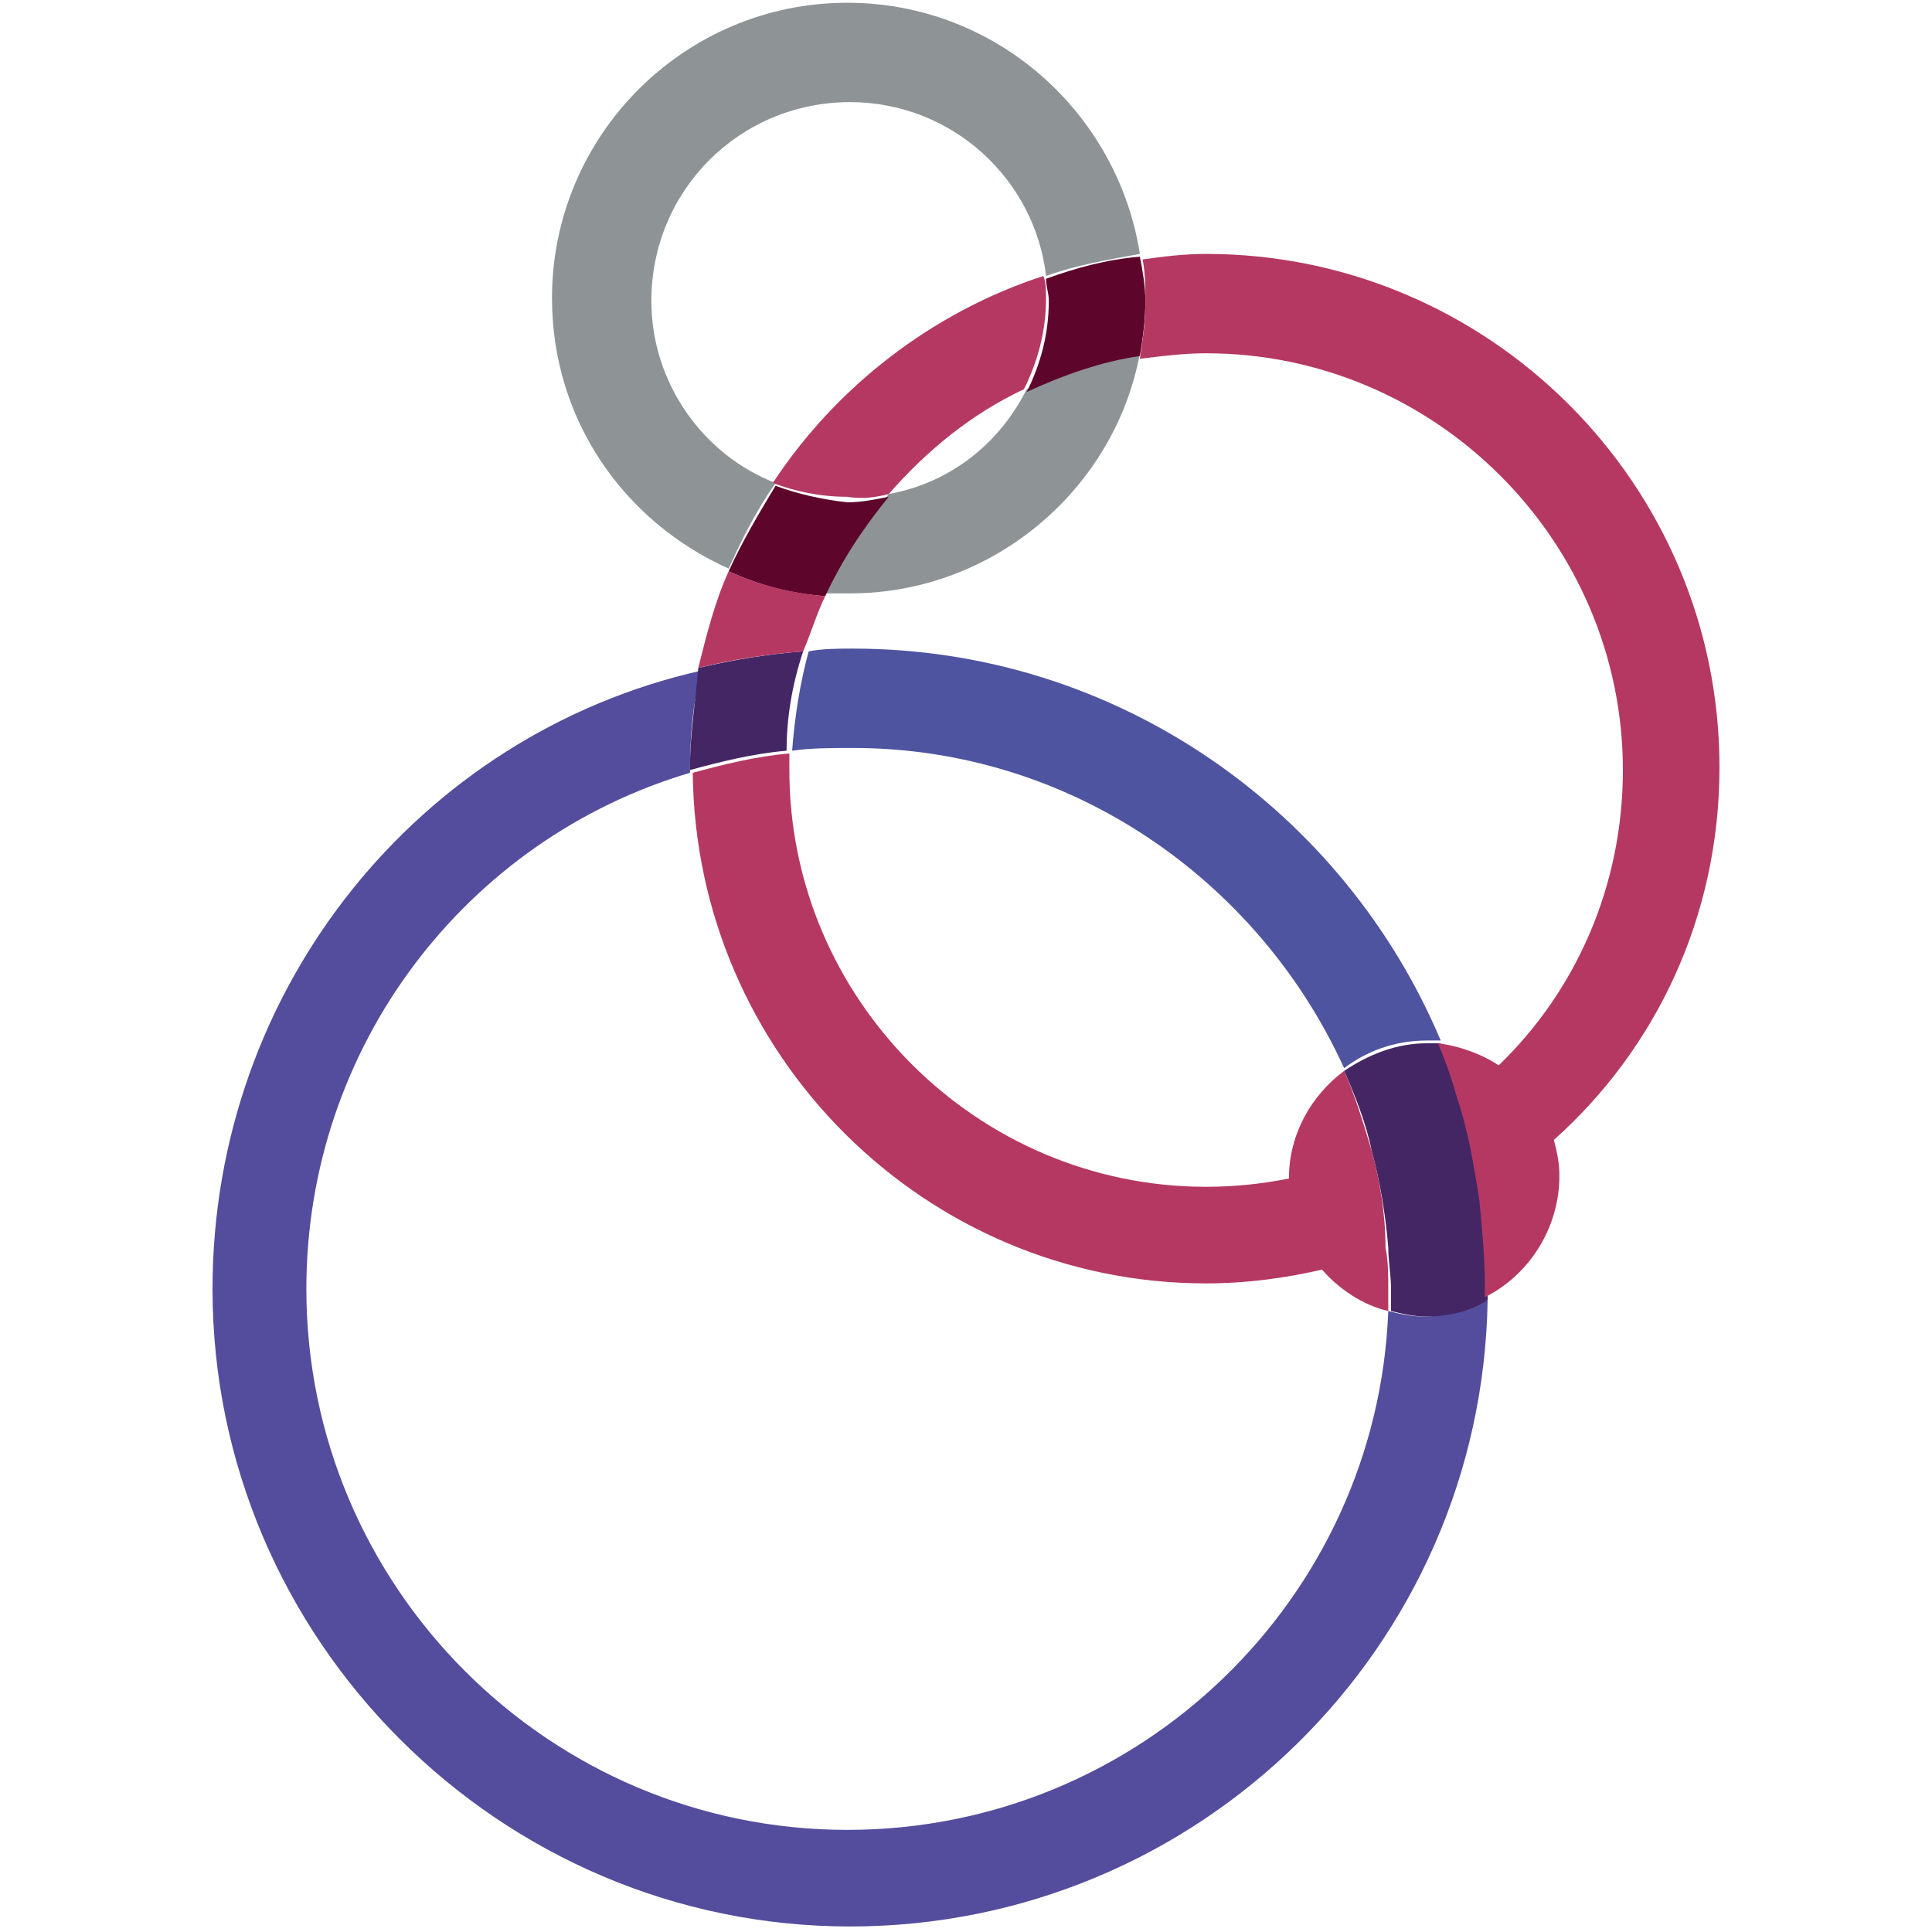
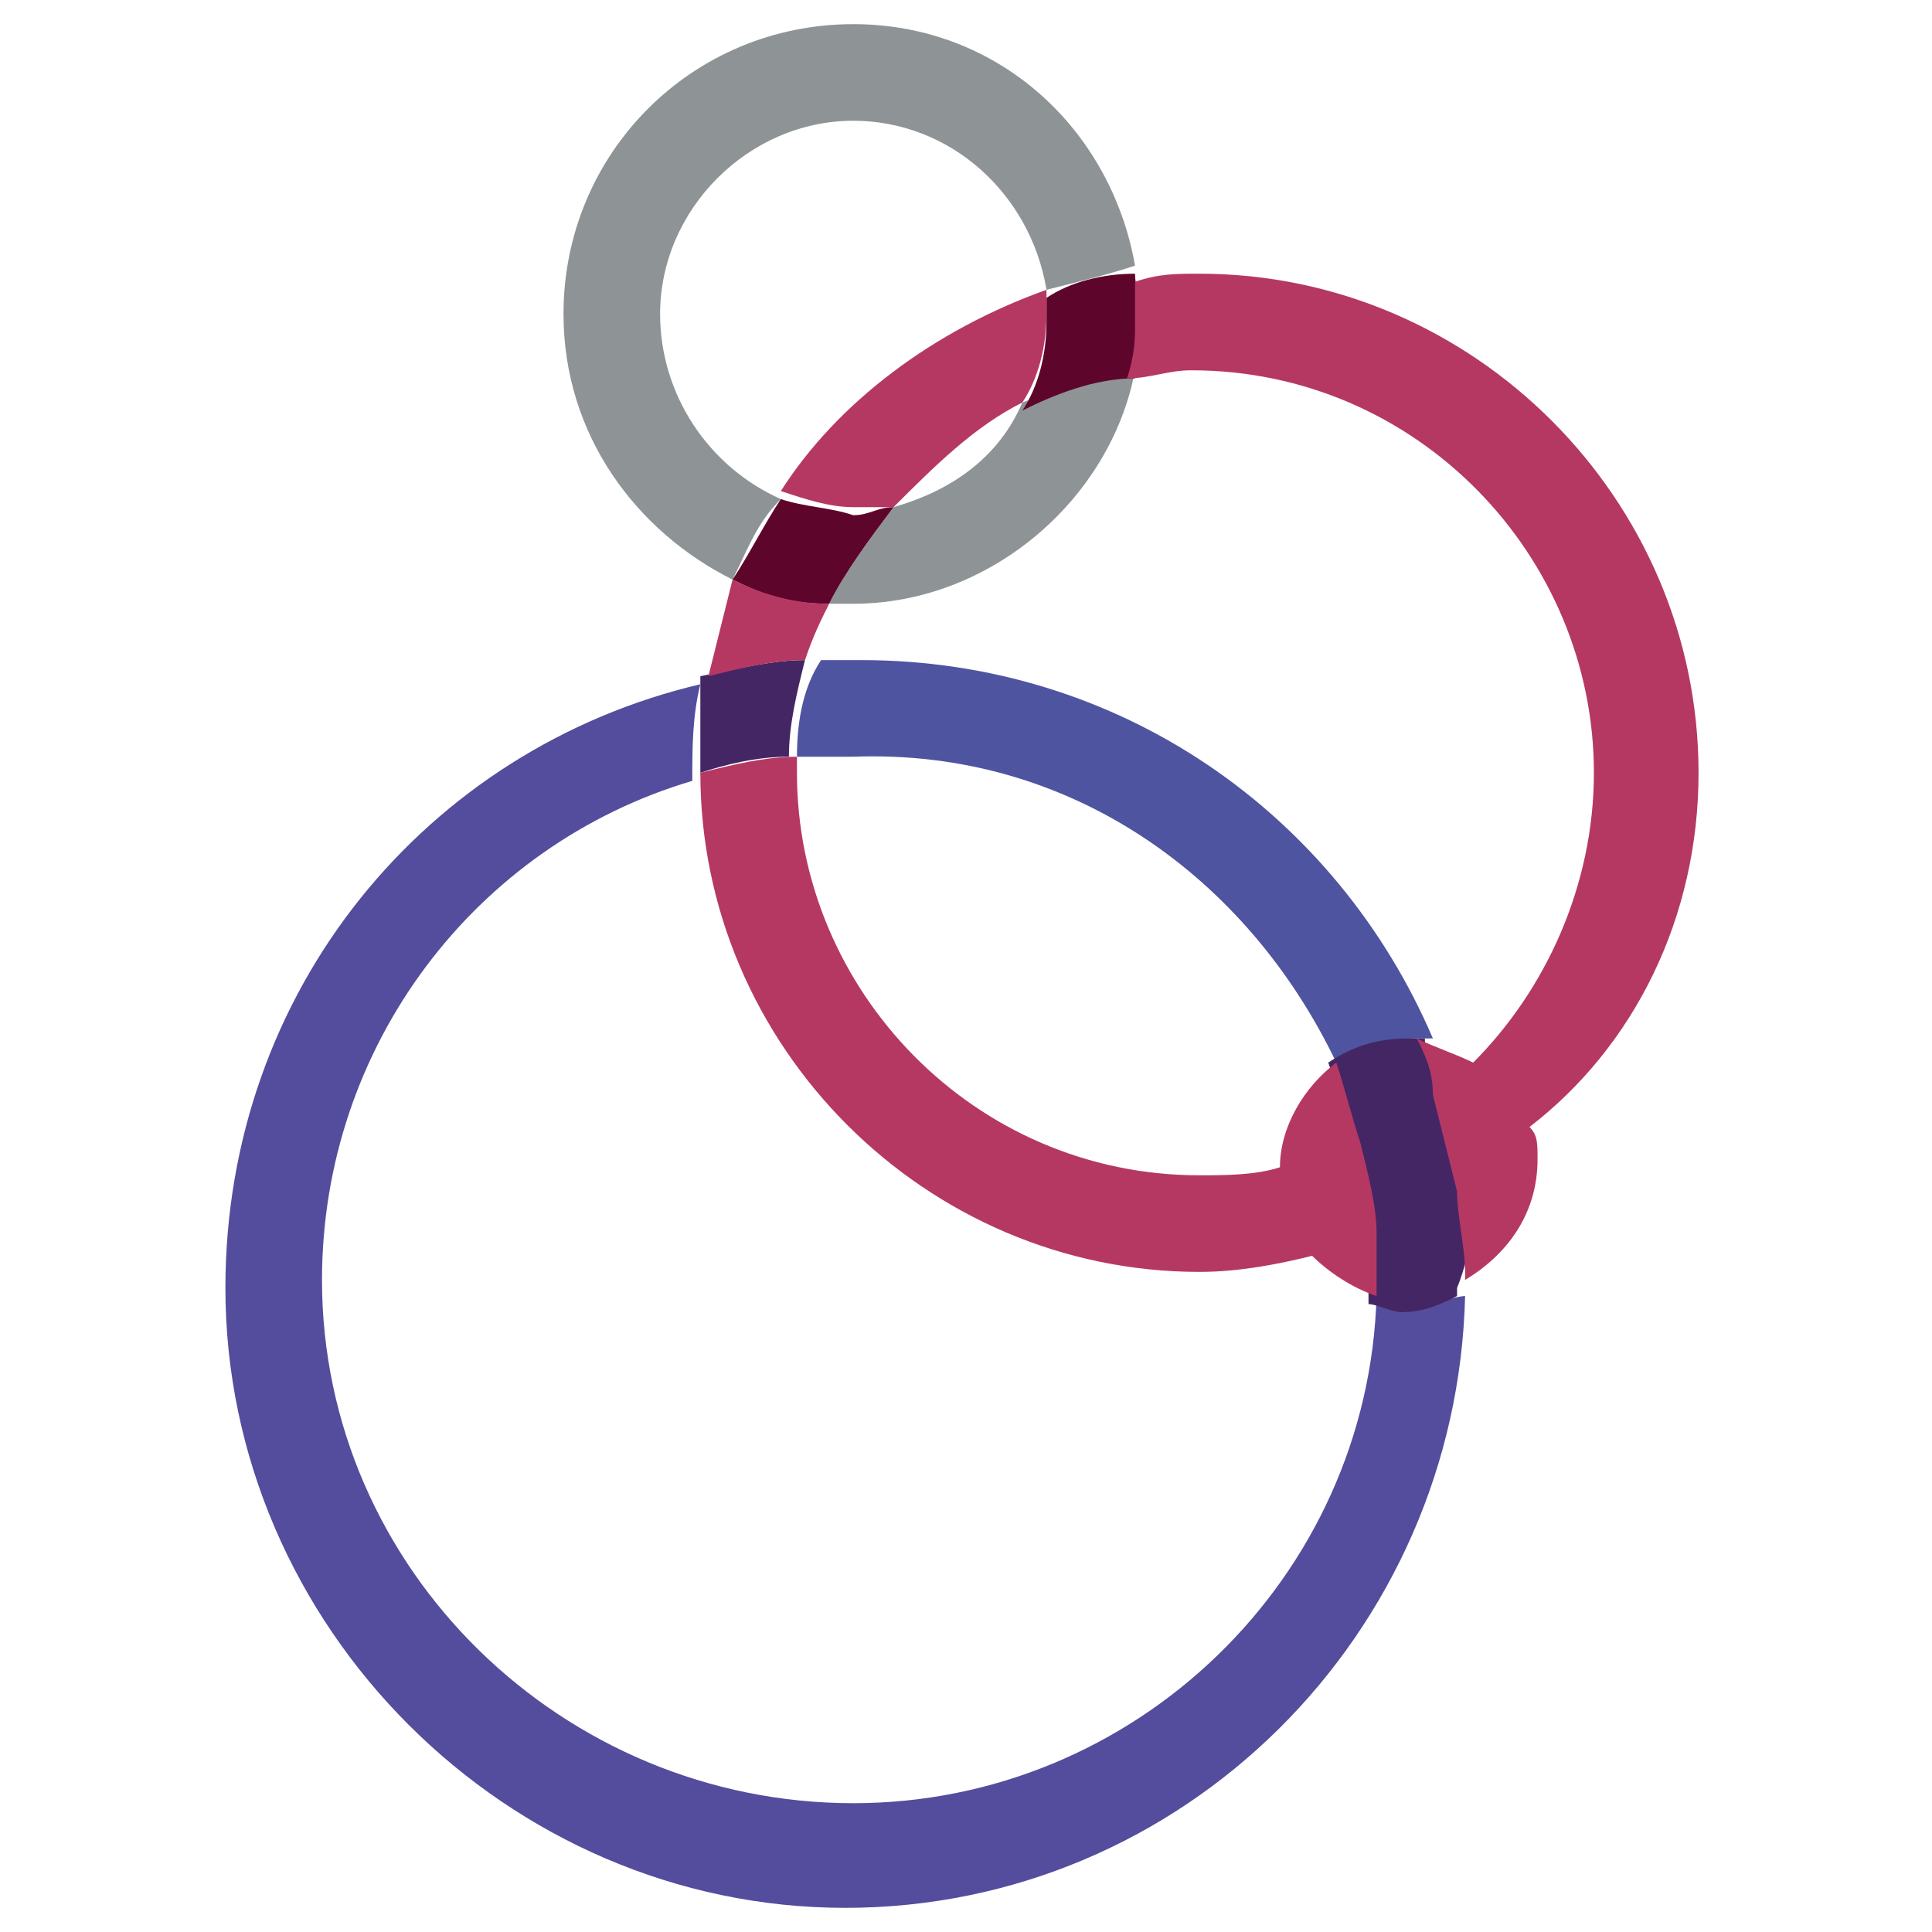
- <svg xmlns="http://www.w3.org/2000/svg" version="1.1" id="Layer_1" x="0px" y="0px" viewBox="0 0 70 70" style="enable-background:new 0 0 70 70;" xml:space="preserve">
+ <svg xmlns="http://www.w3.org/2000/svg" version="1.1" id="Layer_1" x="0px" y="0px" viewBox="0 0 24 24" style="enable-background:new 0 0 24 24;" xml:space="preserve">
  <style type="text/css">
	.st0{fill:#8E9396;}
	.st1{fill:#5E052C;}
	.st2{fill:#544D9D;}
	.st3{fill:#4E54A0;}
	.st4{fill:#442665;}
	.st5{fill:#B53863;}
</style>
  <g>
    <g>
-       <path class="st0" d="M23.6,10.9c0-4,3.2-7.2,7.2-7.2c3.7,0,6.7,2.8,7.1,6.3c1.1-0.4,2.3-0.6,3.4-0.8c-0.8-5.1-5.2-9.1-10.6-9.1    c-5.9,0-10.7,4.8-10.7,10.7c0,4.4,2.6,8.1,6.4,9.8c0.5-1.1,1-2.1,1.7-3.1C25.5,16.5,23.6,13.9,23.6,10.9z" />
-       <path class="st0" d="M32.2,17.9c-0.9,1.1-1.7,2.3-2.3,3.6c0.3,0,0.6,0,0.9,0c5.2,0,9.6-3.8,10.5-8.7c-1.5,0.2-2.8,0.7-4.1,1.3    C36.2,16.1,34.4,17.5,32.2,17.9z" />
+       <path class="st0" d="M8.2,3.9c0-1.3,1.1-2.4,2.4-2.4c1.2,0,2.2,0.9,2.4,2.1c0.4-0.1,0.8-0.2,1.1-0.3c-0.3-1.7-1.7-3-3.5-3    C8.6,0.3,7,1.9,7,3.9c0,1.5,0.9,2.7,2.1,3.3c0.2-0.4,0.3-0.7,0.6-1C8.8,5.8,8.2,4.9,8.2,3.9z" />
+       <path class="st0" d="M11.1,6.3c-0.3,0.4-0.6,0.8-0.8,1.2c0.1,0,0.2,0,0.3,0c1.7,0,3.2-1.3,3.5-2.9c-0.5,0.1-0.9,0.2-1.4,0.4    C12.4,5.7,11.8,6.1,11.1,6.3z" />
    </g>
    <g>
-       <path class="st1" d="M41.3,9.3c-1.2,0.1-2.3,0.4-3.4,0.8c0,0.3,0.1,0.5,0.1,0.8c0,1.2-0.3,2.3-0.8,3.3c1.3-0.6,2.7-1.1,4.1-1.3    c0.1-0.6,0.2-1.3,0.2-2C41.5,10.4,41.4,9.8,41.3,9.3z" />
-       <path class="st1" d="M28.1,17.6c-0.6,1-1.2,2-1.7,3.1c1.1,0.5,2.2,0.8,3.5,0.9c0.6-1.3,1.4-2.5,2.3-3.6c-0.5,0.1-1,0.2-1.5,0.2    C29.8,18.1,28.9,17.9,28.1,17.6z" />
+       <path class="st1" d="M14.1,3.4c-0.4,0-0.8,0.1-1.1,0.3c0,0.1,0,0.2,0,0.3c0,0.4-0.1,0.8-0.3,1.1c0.4-0.2,0.9-0.4,1.4-0.4    c0-0.2,0.1-0.4,0.1-0.7C14.2,3.8,14.1,3.6,14.1,3.4z" />
+       <path class="st1" d="M9.7,6.2c-0.2,0.3-0.4,0.7-0.6,1c0.4,0.2,0.7,0.3,1.2,0.3c0.2-0.4,0.5-0.8,0.8-1.2c-0.2,0-0.3,0.1-0.5,0.1    C10.3,6.3,10,6.3,9.7,6.2z" />
    </g>
    <g>
-       <path class="st2" d="M51.6,47.7c-0.5,0-0.9-0.1-1.3-0.2c-0.4,10.4-9,18.8-19.6,18.8c-10.8,0-19.6-8.8-19.6-19.6    c0-8.8,5.8-16.3,13.9-18.7c0,0,0-0.1,0-0.1c0-1.2,0.1-2.4,0.4-3.6C15.2,26.6,7.7,35.8,7.7,46.7c0,12.7,10.4,23.1,23.1,23.1    c12.6,0,22.9-10.1,23.1-22.7C53.2,47.4,52.4,47.7,51.6,47.7z" />
-       <path class="st3" d="M48.7,38.7c0.8-0.6,1.8-1,3-1c0.2,0,0.3,0,0.5,0c-3.5-8.3-11.7-14.2-21.3-14.2c-0.5,0-1.1,0-1.6,0.1    c-0.3,1.1-0.5,2.3-0.6,3.6c0.7-0.1,1.4-0.1,2.2-0.1C38.8,27.1,45.6,31.9,48.7,38.7z" />
+       <path class="st2" d="M17.5,16.2c-0.2,0-0.3,0-0.4-0.1c-0.1,3.5-3,6.3-6.5,6.3C7,22.4,4,19.5,4,15.9c0-2.9,1.9-5.4,4.6-6.2v0    c0-0.4,0-0.8,0.1-1.2c-3.4,0.8-5.9,3.8-5.9,7.5c0,4.2,3.5,7.7,7.7,7.7c4.2,0,7.6-3.4,7.7-7.6C18.1,16.1,17.8,16.2,17.5,16.2z" />
+       <path class="st3" d="M16.6,13.2c0.3-0.2,0.6-0.3,1-0.3c0.1,0,0.1,0,0.2,0c-1.2-2.8-3.9-4.7-7.1-4.7c-0.2,0-0.4,0-0.5,0    C10,8.5,9.9,8.9,9.9,9.4c0.2,0,0.5,0,0.7,0C13.3,9.3,15.5,10.9,16.6,13.2z" />
    </g>
    <g>
-       <path class="st4" d="M25,27.8c0,0,0,0.1,0,0.1c1.1-0.3,2.3-0.6,3.5-0.7c0-1.2,0.2-2.4,0.6-3.6c-1.3,0.1-2.5,0.3-3.8,0.6    C25.2,25.4,25,26.6,25,27.8z" />
-       <path class="st4" d="M53.7,43.5c-0.2-1.3-0.4-2.5-0.8-3.7c-0.2-0.7-0.5-1.4-0.7-2c-0.2,0-0.3,0-0.5,0c-1.1,0-2.1,0.4-3,1    c0.4,0.9,0.8,1.9,1,2.9c0.3,1.1,0.5,2.3,0.6,3.5c0,0.5,0.1,1,0.1,1.5c0,0.3,0,0.5,0,0.8c0.4,0.1,0.8,0.2,1.3,0.2    c0.8,0,1.6-0.2,2.2-0.6c0-0.1,0-0.3,0-0.4C53.9,45.6,53.8,44.5,53.7,43.5z" />
+       <path class="st4" d="M8.7,9.6L8.7,9.6C9,9.5,9.4,9.4,9.8,9.4C9.8,9,9.9,8.6,10,8.2c-0.4,0-0.8,0.1-1.3,0.2    C8.7,8.8,8.7,9.2,8.7,9.6z" />
+       <path class="st4" d="M18.2,14.8c-0.1-0.4-0.1-0.8-0.3-1.2c-0.1-0.2-0.2-0.5-0.2-0.7c-0.1,0-0.1,0-0.2,0c-0.4,0-0.7,0.1-1,0.3    c0.1,0.3,0.3,0.6,0.3,1c0.1,0.4,0.2,0.8,0.2,1.2c0,0.2,0,0.3,0,0.5c0,0.1,0,0.2,0,0.3c0.1,0,0.3,0.1,0.4,0.1    c0.3,0,0.5-0.1,0.7-0.2c0,0,0-0.1,0-0.1C18.3,15.5,18.3,15.1,18.2,14.8z" />
    </g>
    <g>
-       <path class="st5" d="M29.9,21.6c-1.2-0.1-2.4-0.4-3.5-0.9c-0.5,1.1-0.8,2.3-1.1,3.5c1.2-0.3,2.5-0.5,3.8-0.6    C29.4,22.9,29.6,22.2,29.9,21.6z" />
-       <path class="st5" d="M32.2,17.9c1.4-1.6,3-2.9,4.9-3.8c0.5-1,0.8-2.1,0.8-3.3c0-0.3,0-0.6-0.1-0.8c-4,1.3-7.5,4-9.8,7.5    c0.8,0.3,1.7,0.5,2.7,0.5C31.3,18.1,31.8,18,32.2,17.9z" />
-       <path class="st5" d="M49.7,41.7c-0.3-1-0.6-2-1-2.9c-1.2,0.9-2,2.3-2,3.9c-1,0.2-2,0.3-3,0.3c-8.3,0-15.1-6.8-15.1-15.1    c0-0.2,0-0.4,0-0.6c-1.2,0.1-2.4,0.4-3.5,0.7c0.1,10.2,8.4,18.5,18.6,18.5c1.5,0,2.9-0.2,4.2-0.5c0.6,0.7,1.5,1.3,2.4,1.5    c0-0.3,0-0.5,0-0.8c0-0.5,0-1-0.1-1.5C50.2,44,50,42.8,49.7,41.7z" />
-       <path class="st5" d="M62.3,27.8c0-10.3-8.4-18.6-18.6-18.6c-0.8,0-1.6,0.1-2.3,0.2c0.1,0.5,0.1,1.1,0.1,1.6c0,0.7-0.1,1.3-0.2,2    c0.8-0.1,1.6-0.2,2.4-0.2c8.3,0,15.1,6.8,15.1,15.1c0,4.2-1.7,8-4.5,10.7c-0.6-0.4-1.4-0.7-2.2-0.8c0.3,0.7,0.5,1.3,0.7,2    c0.4,1.2,0.6,2.4,0.8,3.7c0.1,1,0.2,2.1,0.2,3.1c0,0.1,0,0.3,0,0.4c1.6-0.8,2.7-2.5,2.7-4.4c0-0.5-0.1-0.9-0.2-1.3    C60,38,62.3,33.2,62.3,27.8z" />
+       <path class="st5" d="M10.3,7.5c-0.4,0-0.8-0.1-1.2-0.3C9,7.6,8.9,8,8.8,8.4C9.2,8.3,9.6,8.2,10,8.2C10.1,7.9,10.2,7.7,10.3,7.5z" />
+       <path class="st5" d="M11.1,6.3c0.5-0.5,1-1,1.6-1.3C12.9,4.7,13,4.3,13,3.9c0-0.1,0-0.2,0-0.3C11.6,4.1,10.4,5,9.7,6.1    c0.3,0.1,0.6,0.2,0.9,0.2C10.8,6.3,10.9,6.3,11.1,6.3z" />
+       <path class="st5" d="M16.9,14.2c-0.1-0.3-0.2-0.7-0.3-1c-0.4,0.3-0.7,0.8-0.7,1.3c-0.3,0.1-0.7,0.1-1,0.1c-2.8,0-5-2.3-5-5    c0-0.1,0-0.1,0-0.2c-0.4,0-0.8,0.1-1.2,0.2c0,3.4,2.8,6.2,6.2,6.2c0.5,0,1-0.1,1.4-0.2c0.2,0.2,0.5,0.4,0.8,0.5c0-0.1,0-0.2,0-0.3    c0-0.2,0-0.3,0-0.5C17.1,15,17,14.6,16.9,14.2z" />
+       <path class="st5" d="M21.1,9.6c0-3.4-2.8-6.2-6.2-6.2c-0.3,0-0.5,0-0.8,0.1c0,0.2,0,0.4,0,0.5c0,0.2,0,0.4-0.1,0.7    c0.3,0,0.5-0.1,0.8-0.1c2.8,0,5,2.3,5,5c0,1.4-0.6,2.7-1.5,3.6c-0.2-0.1-0.5-0.2-0.7-0.3c0.1,0.2,0.2,0.4,0.2,0.7    c0.1,0.4,0.2,0.8,0.3,1.2c0,0.3,0.1,0.7,0.1,1c0,0,0,0.1,0,0.1c0.5-0.3,0.9-0.8,0.9-1.5c0-0.2,0-0.3-0.1-0.4    C20.3,13,21.1,11.4,21.1,9.6z" />
    </g>
  </g>
</svg>
